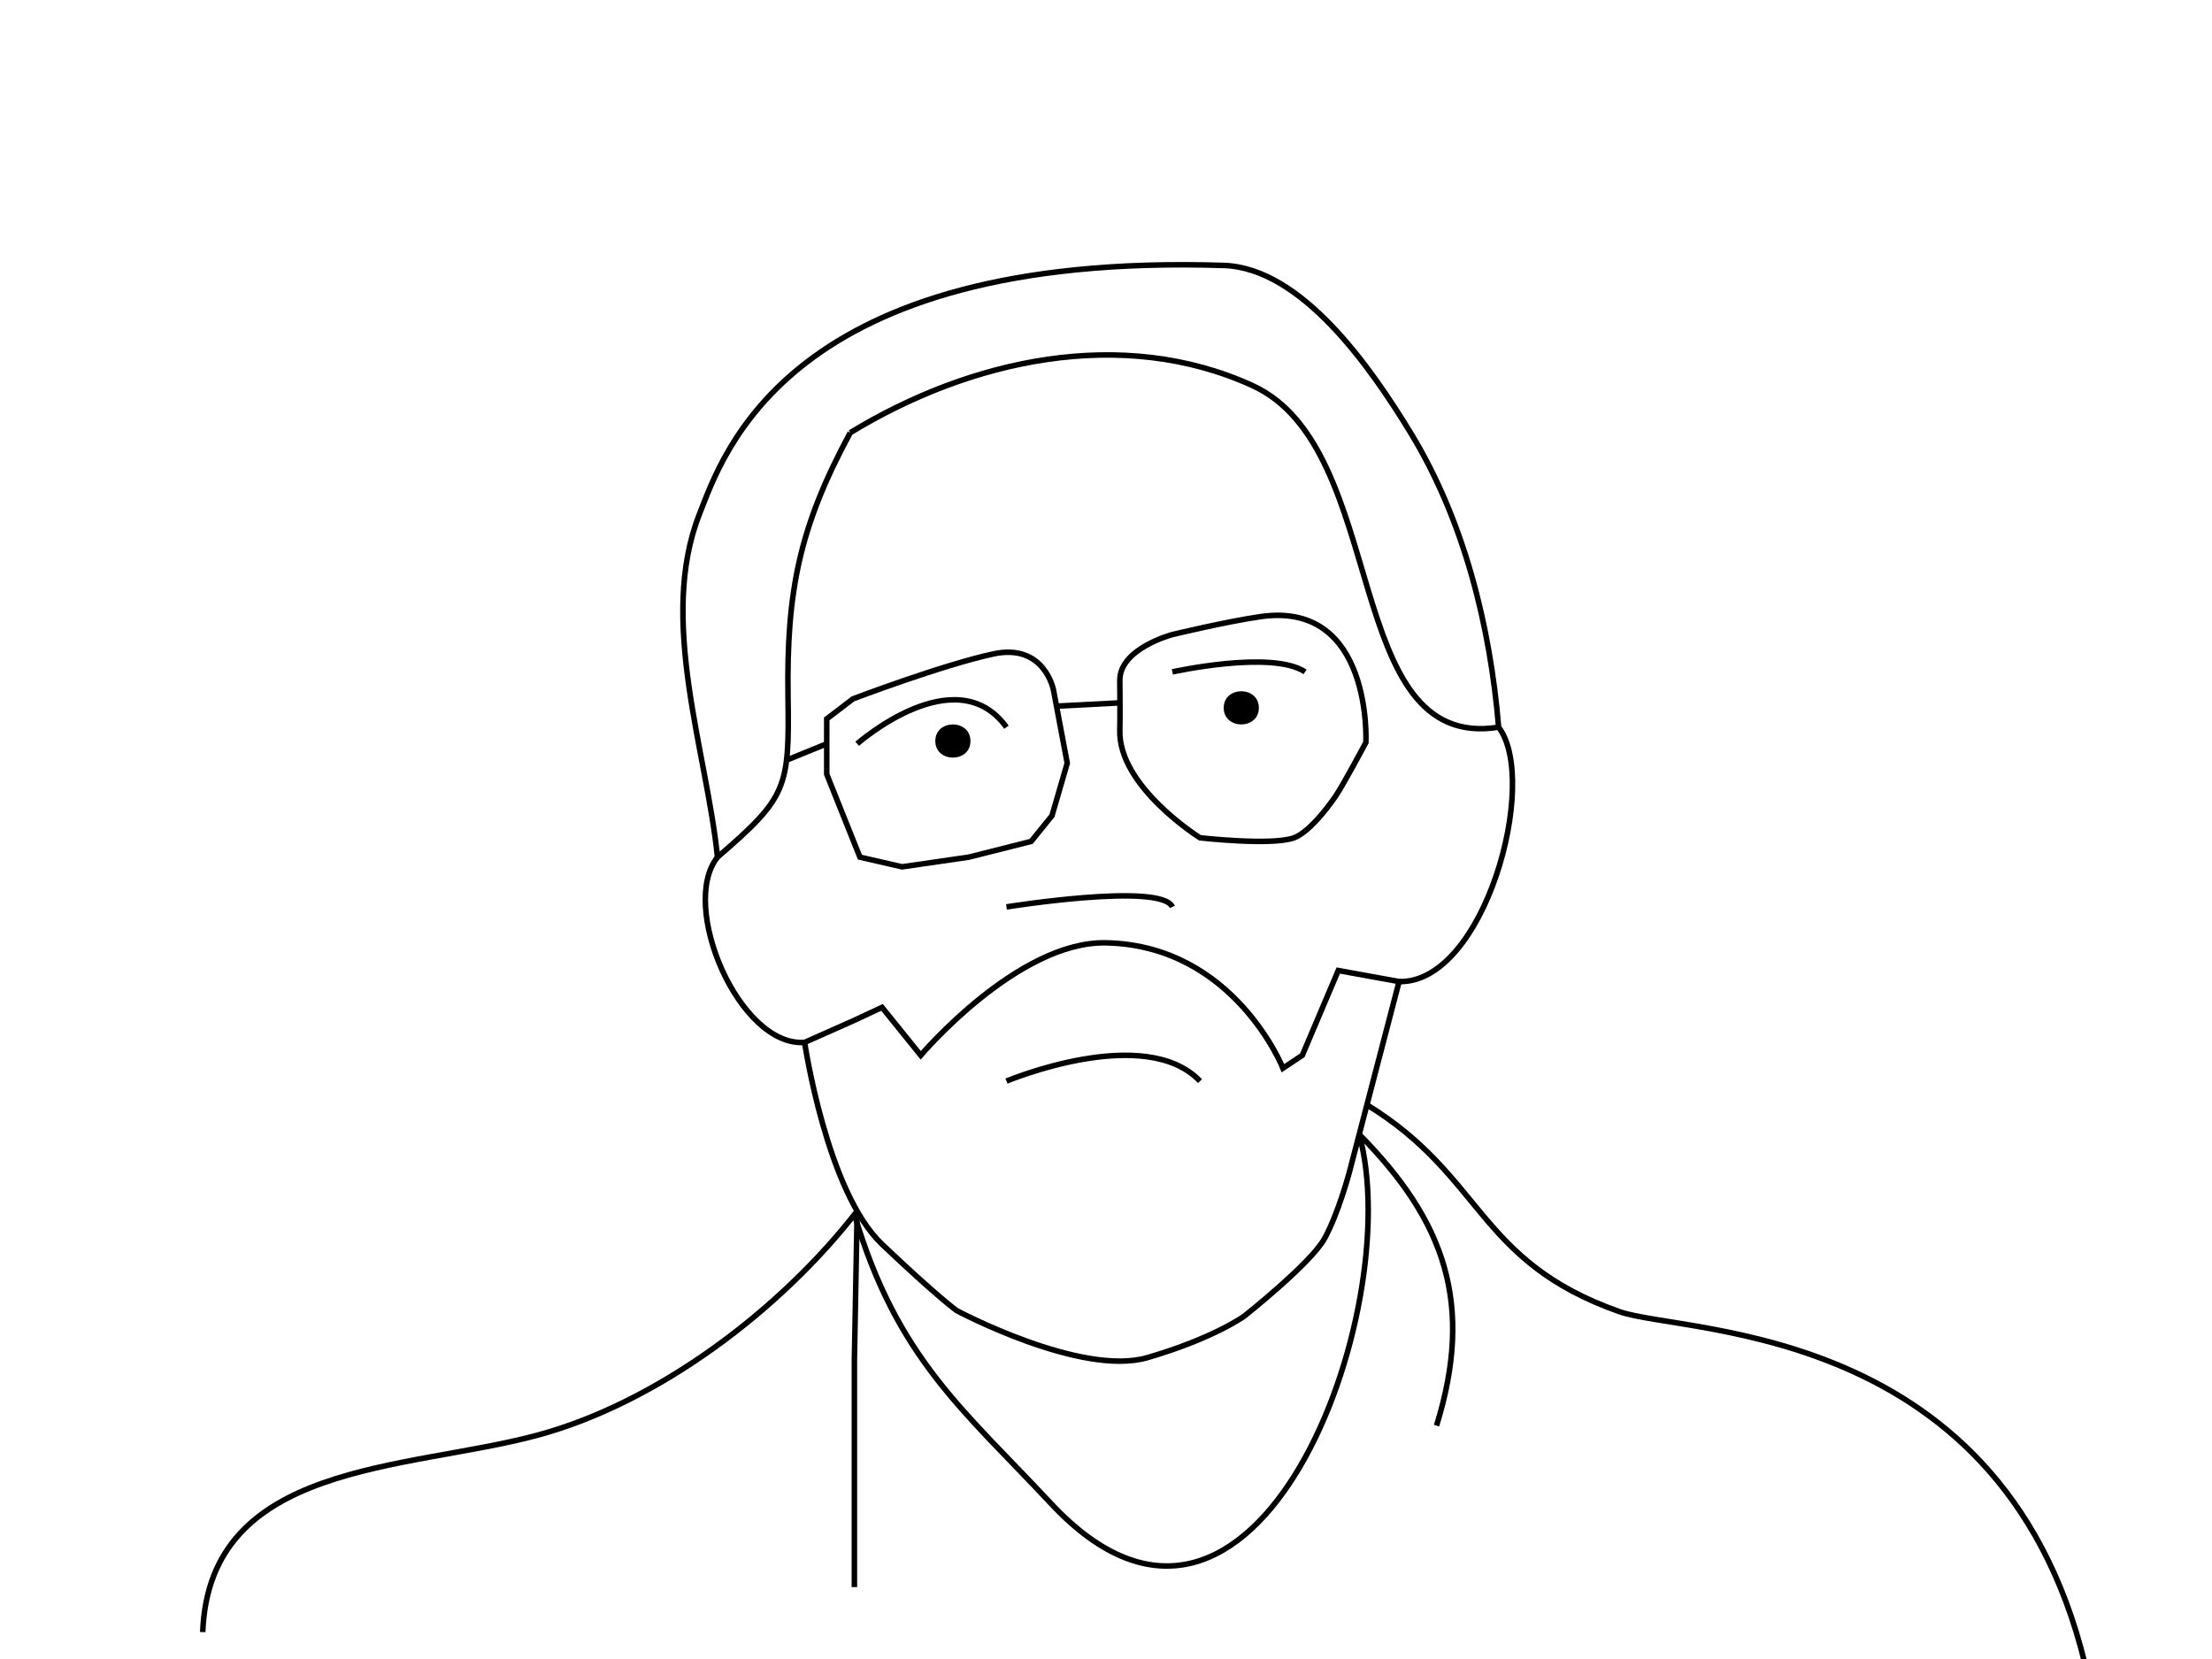
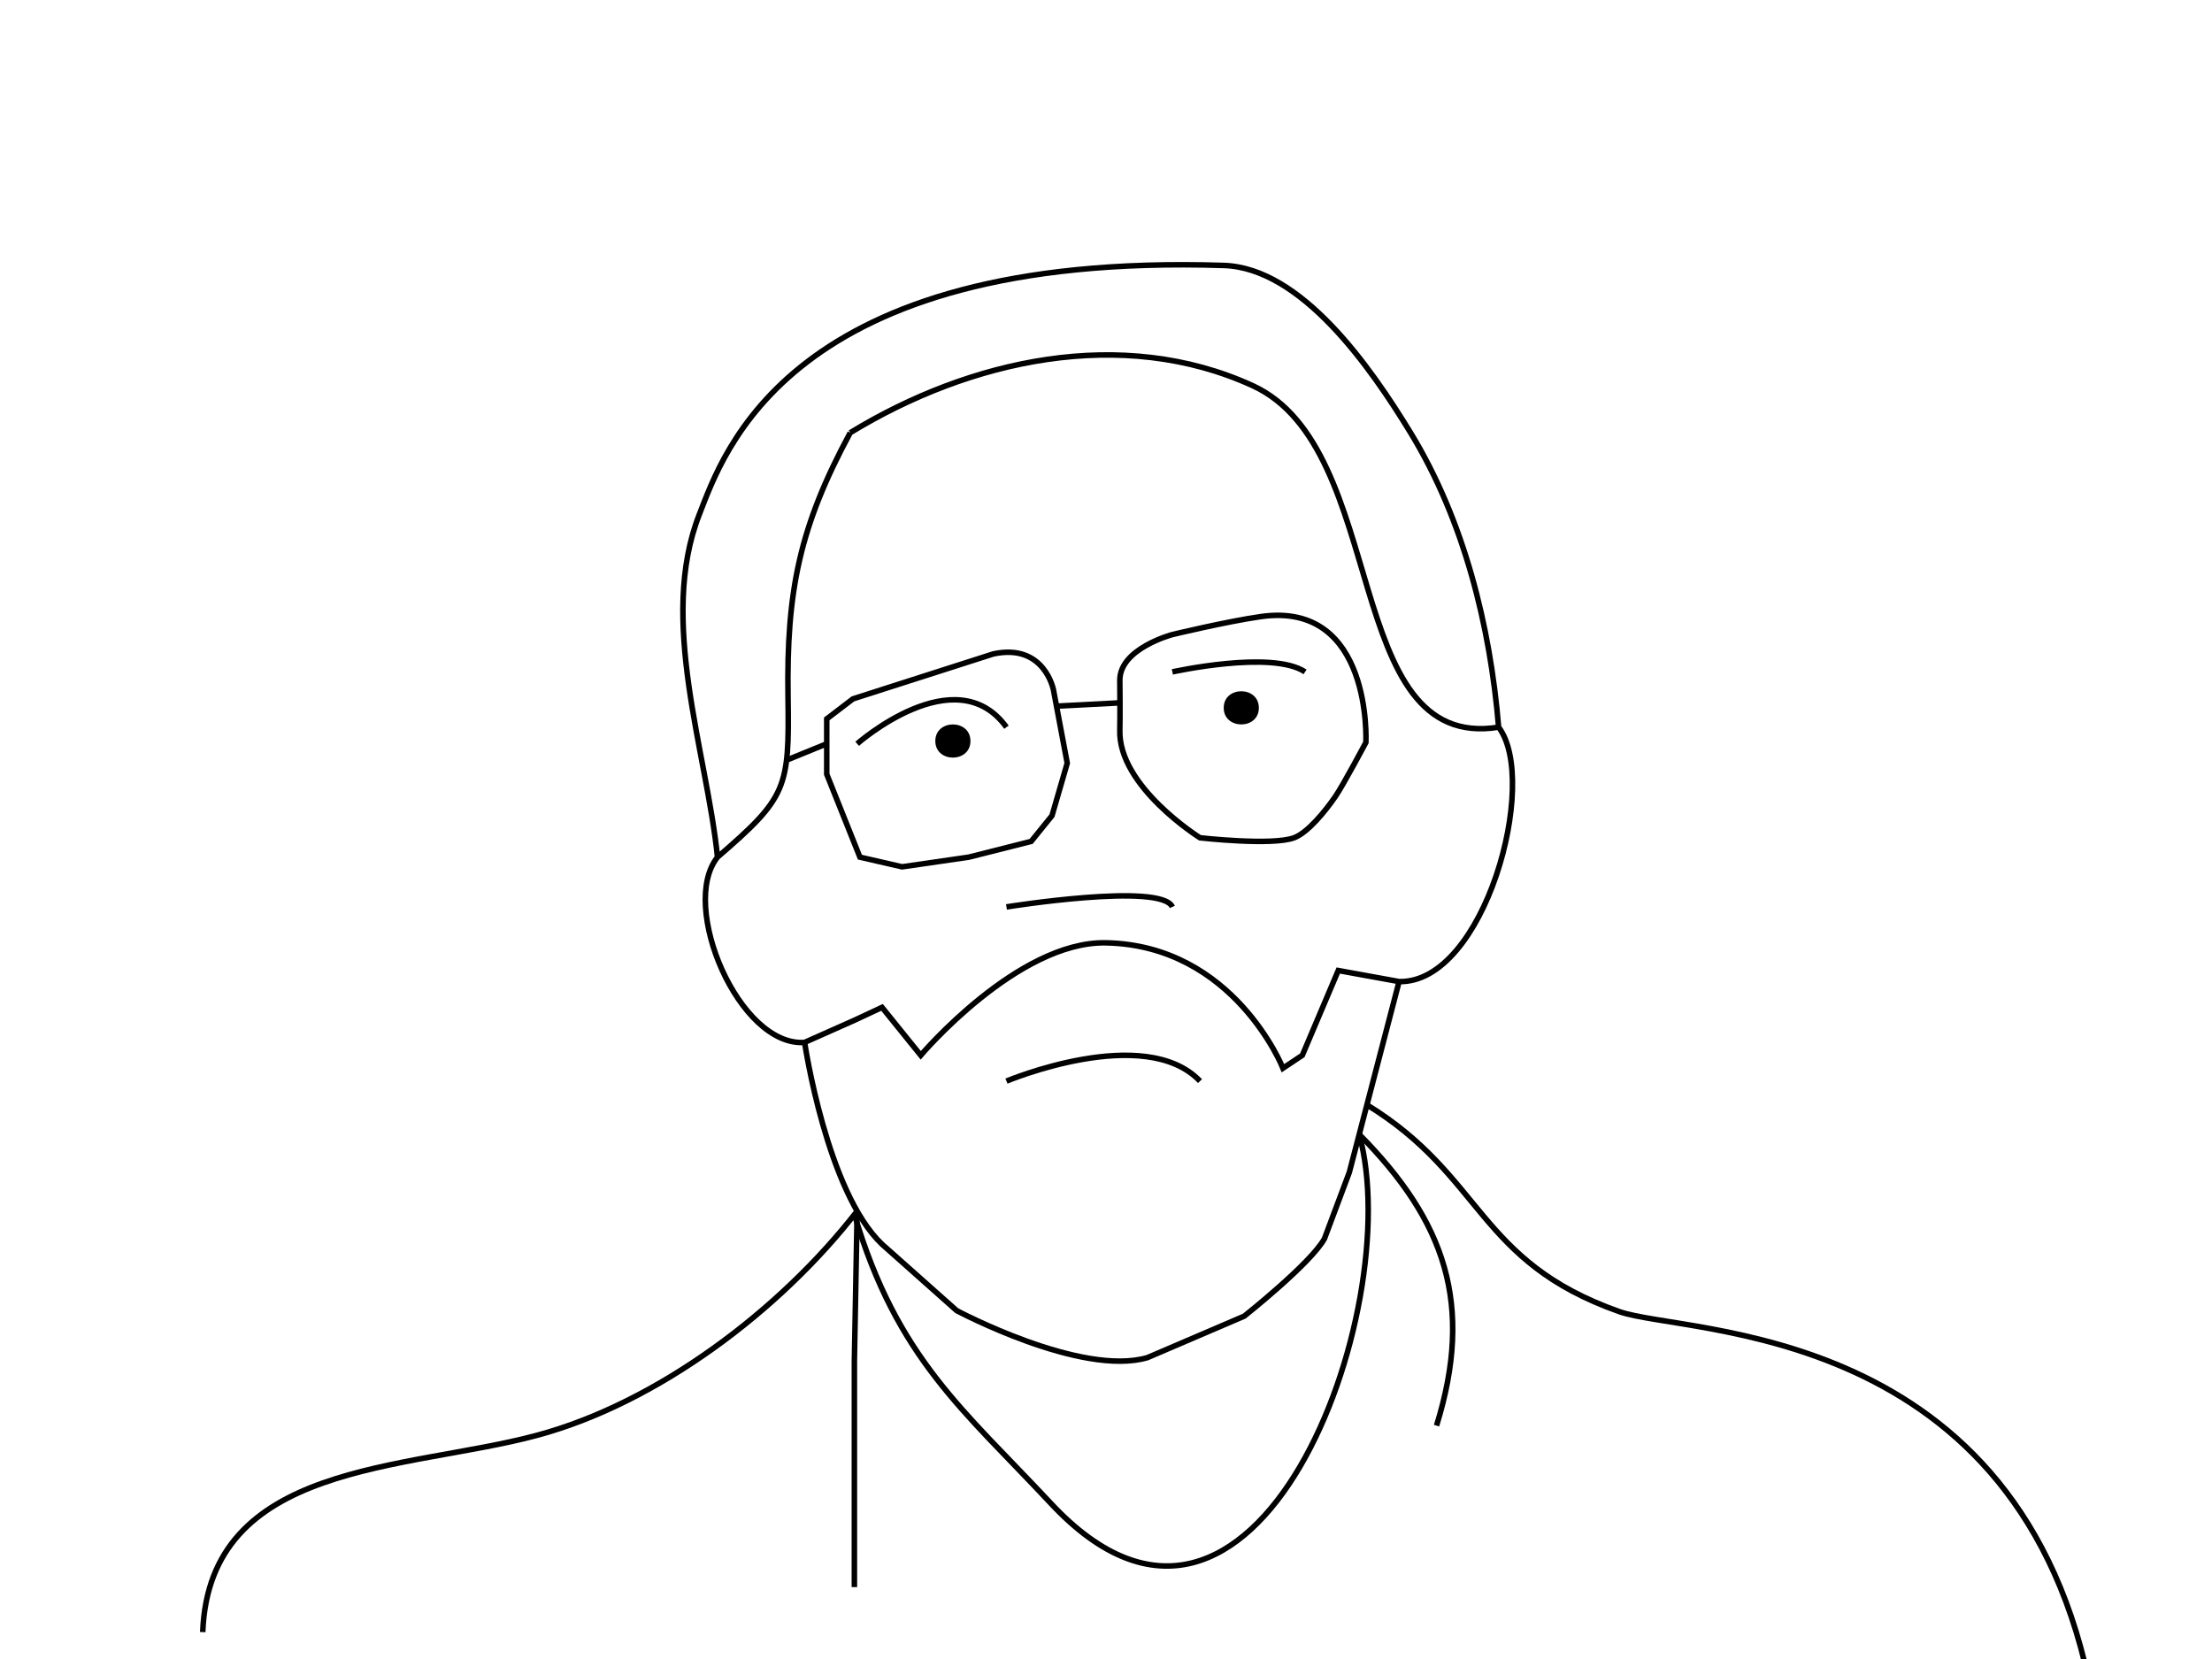
- <svg xmlns="http://www.w3.org/2000/svg" version="1.1" id="Layer_2" x="0px" y="0px" width="400px" height="300px" viewBox="0 0 400 300" style="enable-background:new 0 0 400 300;" xml:space="preserve">
-   <path style="fill:none;stroke:#000000;stroke-miterlimit:10;" d="M36.66,295.132C37.846,264.32,73.268,265.918,97,259.58  c21.944-5.859,44.144-22.709,58-40.58" />
-   <polyline style="fill:none;stroke:#000000;stroke-miterlimit:10;" points="155,219 154.5,246 154.5,263 154.5,287 " />
-   <path style="fill:none;stroke:#000000;stroke-miterlimit:10;" d="M259.771,257.8c6.815-21.983,1.547-36.96-13.979-52.669" />
-   <path style="fill:none;stroke:#000000;stroke-miterlimit:10;" d="M247.186,199.788c21.188,12.992,19.884,28.293,45.625,37.39  c12.099,4.275,72.858,1.656,85.524,69.822" />
-   <path style="fill:none;stroke:#000000;stroke-miterlimit:10;" d="M182,195.5c0,0,25-10.5,35,0" />
-   <path style="fill:none;stroke:#000000;stroke-miterlimit:10;" d="M166.5,190.833l-7-8.667l-5,2.334l-9,4c0,0,4,27,14,36.5  s13.5,12,13.5,12s22.5,12,34.5,8.5S225,238,225,238s12-9.5,14.5-14s4.5-12,4.5-12l9-34.5l-11-2l-6.5,15.333l-3.5,2.334  c0,0-8.832-22.211-32-22.675C184,170.172,166.5,190.833,166.5,190.833z" />
-   <path style="fill:none;stroke:#000000;stroke-miterlimit:10;" d="M153.75,78.25c-9.189,17.022-11.533,28.636-11.25,47.75  c0.246,16.551-0.189,18.164-12.75,29c-1.978-19.228-10.777-42.913-3.281-62c4.305-10.961,16.031-47.5,94.818-45  c14.096,0.447,26.582,18.445,33.778,30.235c9.655,15.818,14.405,34.906,15.935,53.265c-28.656,4.582-19.503-50.354-44.5-61.771  C202.885,58.942,175.4,65.035,153.75,78.25" />
-   <path style="fill:none;stroke:#000000;stroke-miterlimit:10;" d="M129.75,155c-7.015,8.764,3.933,34.364,15.75,33.5" />
-   <path style="fill:none;stroke:#000000;stroke-miterlimit:10;" d="M253,177.5c15.443,0.379,25.43-36.242,18-46" />
-   <path style="fill:none;stroke:#000000;stroke-miterlimit:10;" d="M182,164c0,0,28-4.5,30,0" />
-   <line style="fill:none;stroke:#000000;stroke-miterlimit:10;" x1="191.051" y1="127.693" x2="202.495" y2="127.097" />
-   <path style="fill:none;stroke:#000000;stroke-miterlimit:10;" d="M202.5,123c0,0,0.068,6.751,0,9c-0.314,10.25,14.5,19.5,14.5,19.5  s13.012,1.469,17,0c2.487-0.916,5.677-4.839,7.5-7.5c1.423-2.076,5.5-9.75,5.5-9.75s1.23-25.637-19-22.75  c-6.229,0.889-16,3.25-16,3.25S202.5,117.25,202.5,123z" />
-   <path style="fill:none;stroke:#000000;stroke-miterlimit:10;" d="M154.25,126.375L149.5,130v10l6,15l7.625,1.75l12.062-1.75  l11.281-2.848l3.766-4.652l2.758-9.5l-2.496-13.25c0,0-1.623-8.5-10.873-6.5S154.25,126.375,154.25,126.375z" />
-   <line style="fill:none;stroke:#000000;stroke-miterlimit:10;" x1="149.5" y1="134.5" x2="142.5" y2="137.348" />
-   <path style="fill:none;stroke:#000000;stroke-miterlimit:10;" d="M154.5,219.591c7.712,26.088,19.874,35.479,35.502,52.239  c37.064,39.732,64.504-35.082,55.79-66.699" />
-   <path style="fill:none;stroke:#000000;stroke-miterlimit:10;" d="M155,134.5c0,0,17.808-15.701,27-3" />
-   <path style="fill:none;stroke:#000000;stroke-miterlimit:10;" d="M212,121.5c0,0,18-4,24,0" />
-   <path d="M175.489,134c0,4-6.354,4-6.354,0S175.489,130,175.489,134z" />
-   <path d="M227.641,128c0,4-6.354,4-6.354,0S227.641,124,227.641,128z" />
+ <svg xmlns="http://www.w3.org/2000/svg" width="400" height="300" viewBox="0 0 400 300">
+   <path d="M36.66 295.132c1.186-30.812 36.608-29.214 60.34-35.552 21.944-5.859 44.144-22.709 58-40.58M155 219l-.5 27v41M259.771 257.8c6.815-21.983 1.547-36.96-13.979-52.669M247.186 199.788c21.188 12.992 19.884 28.293 45.625 37.39 12.099 4.275 72.858 1.656 85.524 69.822M182 195.5s25-10.5 35 0" stroke="#000" stroke-miterlimit="10" fill="none" />
+   <path d="M166.5 190.833l-7-8.667-5 2.334-9 4s4 27 14 36.5l13.5 12s22.5 12 34.5 8.5l17.5-7.5s12-9.5 14.5-14l4.5-12 9-34.5-11-2-6.5 15.333-3.5 2.334s-8.832-22.211-32-22.675c-16-.32-33.5 20.341-33.5 20.341zM153.75 78.25c-9.189 17.022-11.533 28.636-11.25 47.75.246 16.551-.189 18.164-12.75 29-1.978-19.228-10.777-42.913-3.281-62 4.305-10.961 16.031-47.5 94.818-45 14.096.447 26.582 18.445 33.778 30.235 9.655 15.818 14.405 34.906 15.935 53.265-28.656 4.582-19.503-50.354-44.5-61.771-23.615-10.787-51.1-4.694-72.75 8.521M129.75 155c-7.015 8.764 3.933 34.364 15.75 33.5M253 177.5c15.443.379 25.43-36.242 18-46M182 164s28-4.5 30 0M191.051 127.693l11.444-.596" stroke="#000" stroke-miterlimit="10" fill="none" />
+   <path d="M202.5 123s.068 6.751 0 9c-.314 10.25 14.5 19.5 14.5 19.5s13.012 1.469 17 0c2.487-.916 5.677-4.839 7.5-7.5 1.423-2.076 5.5-9.75 5.5-9.75s1.23-25.637-19-22.75c-6.229.889-16 3.25-16 3.25s-9.5 2.5-9.5 8.25zM154.25 126.375l-4.75 3.625v10l6 15 7.625 1.75 12.062-1.75 11.281-2.848 3.766-4.652 2.758-9.5-2.496-13.25s-1.623-8.5-10.873-6.5l-25.373 8.125zM149.5 134.5l-7 2.848M154.5 219.591c7.712 26.088 19.874 35.479 35.502 52.239 37.064 39.732 64.504-35.082 55.79-66.699M155 134.5s17.808-15.701 27-3M212 121.5s18-4 24 0" stroke="#000" stroke-miterlimit="10" fill="none" />
+   <path d="M175.489 134c0 4-6.354 4-6.354 0s6.354-4 6.354 0zM227.641 128c0 4-6.354 4-6.354 0s6.354-4 6.354 0z" />
</svg>
